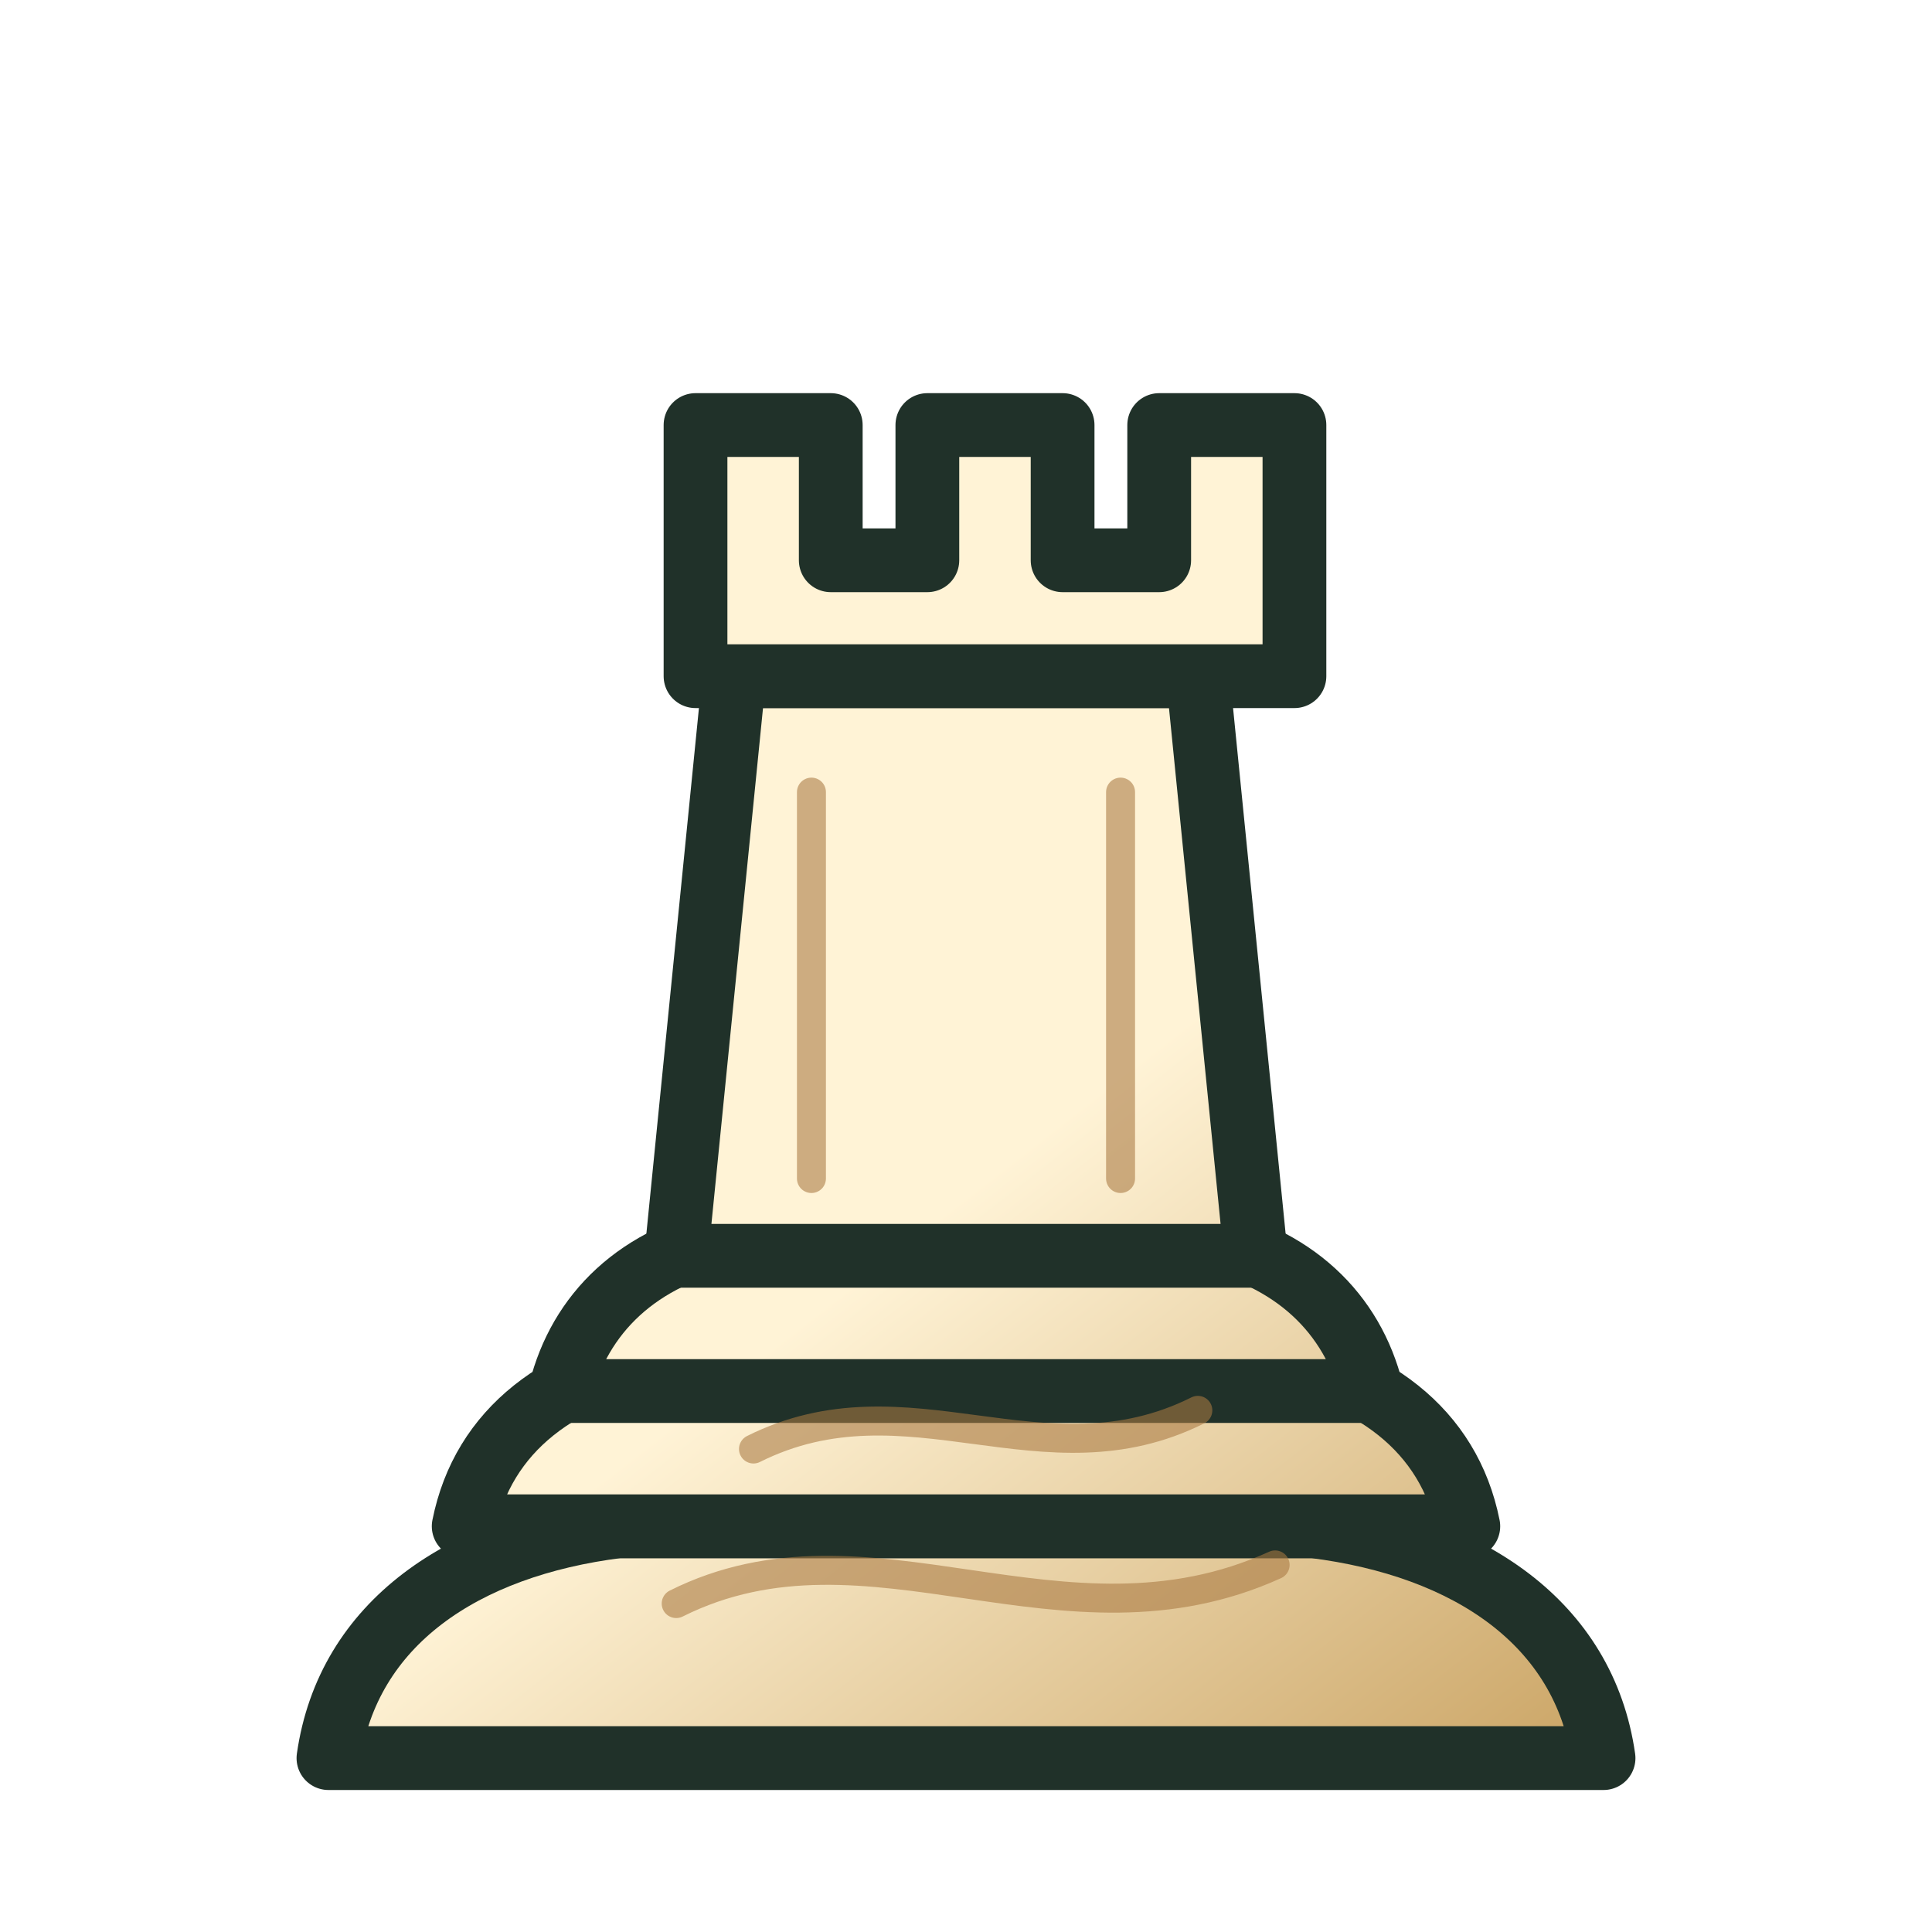
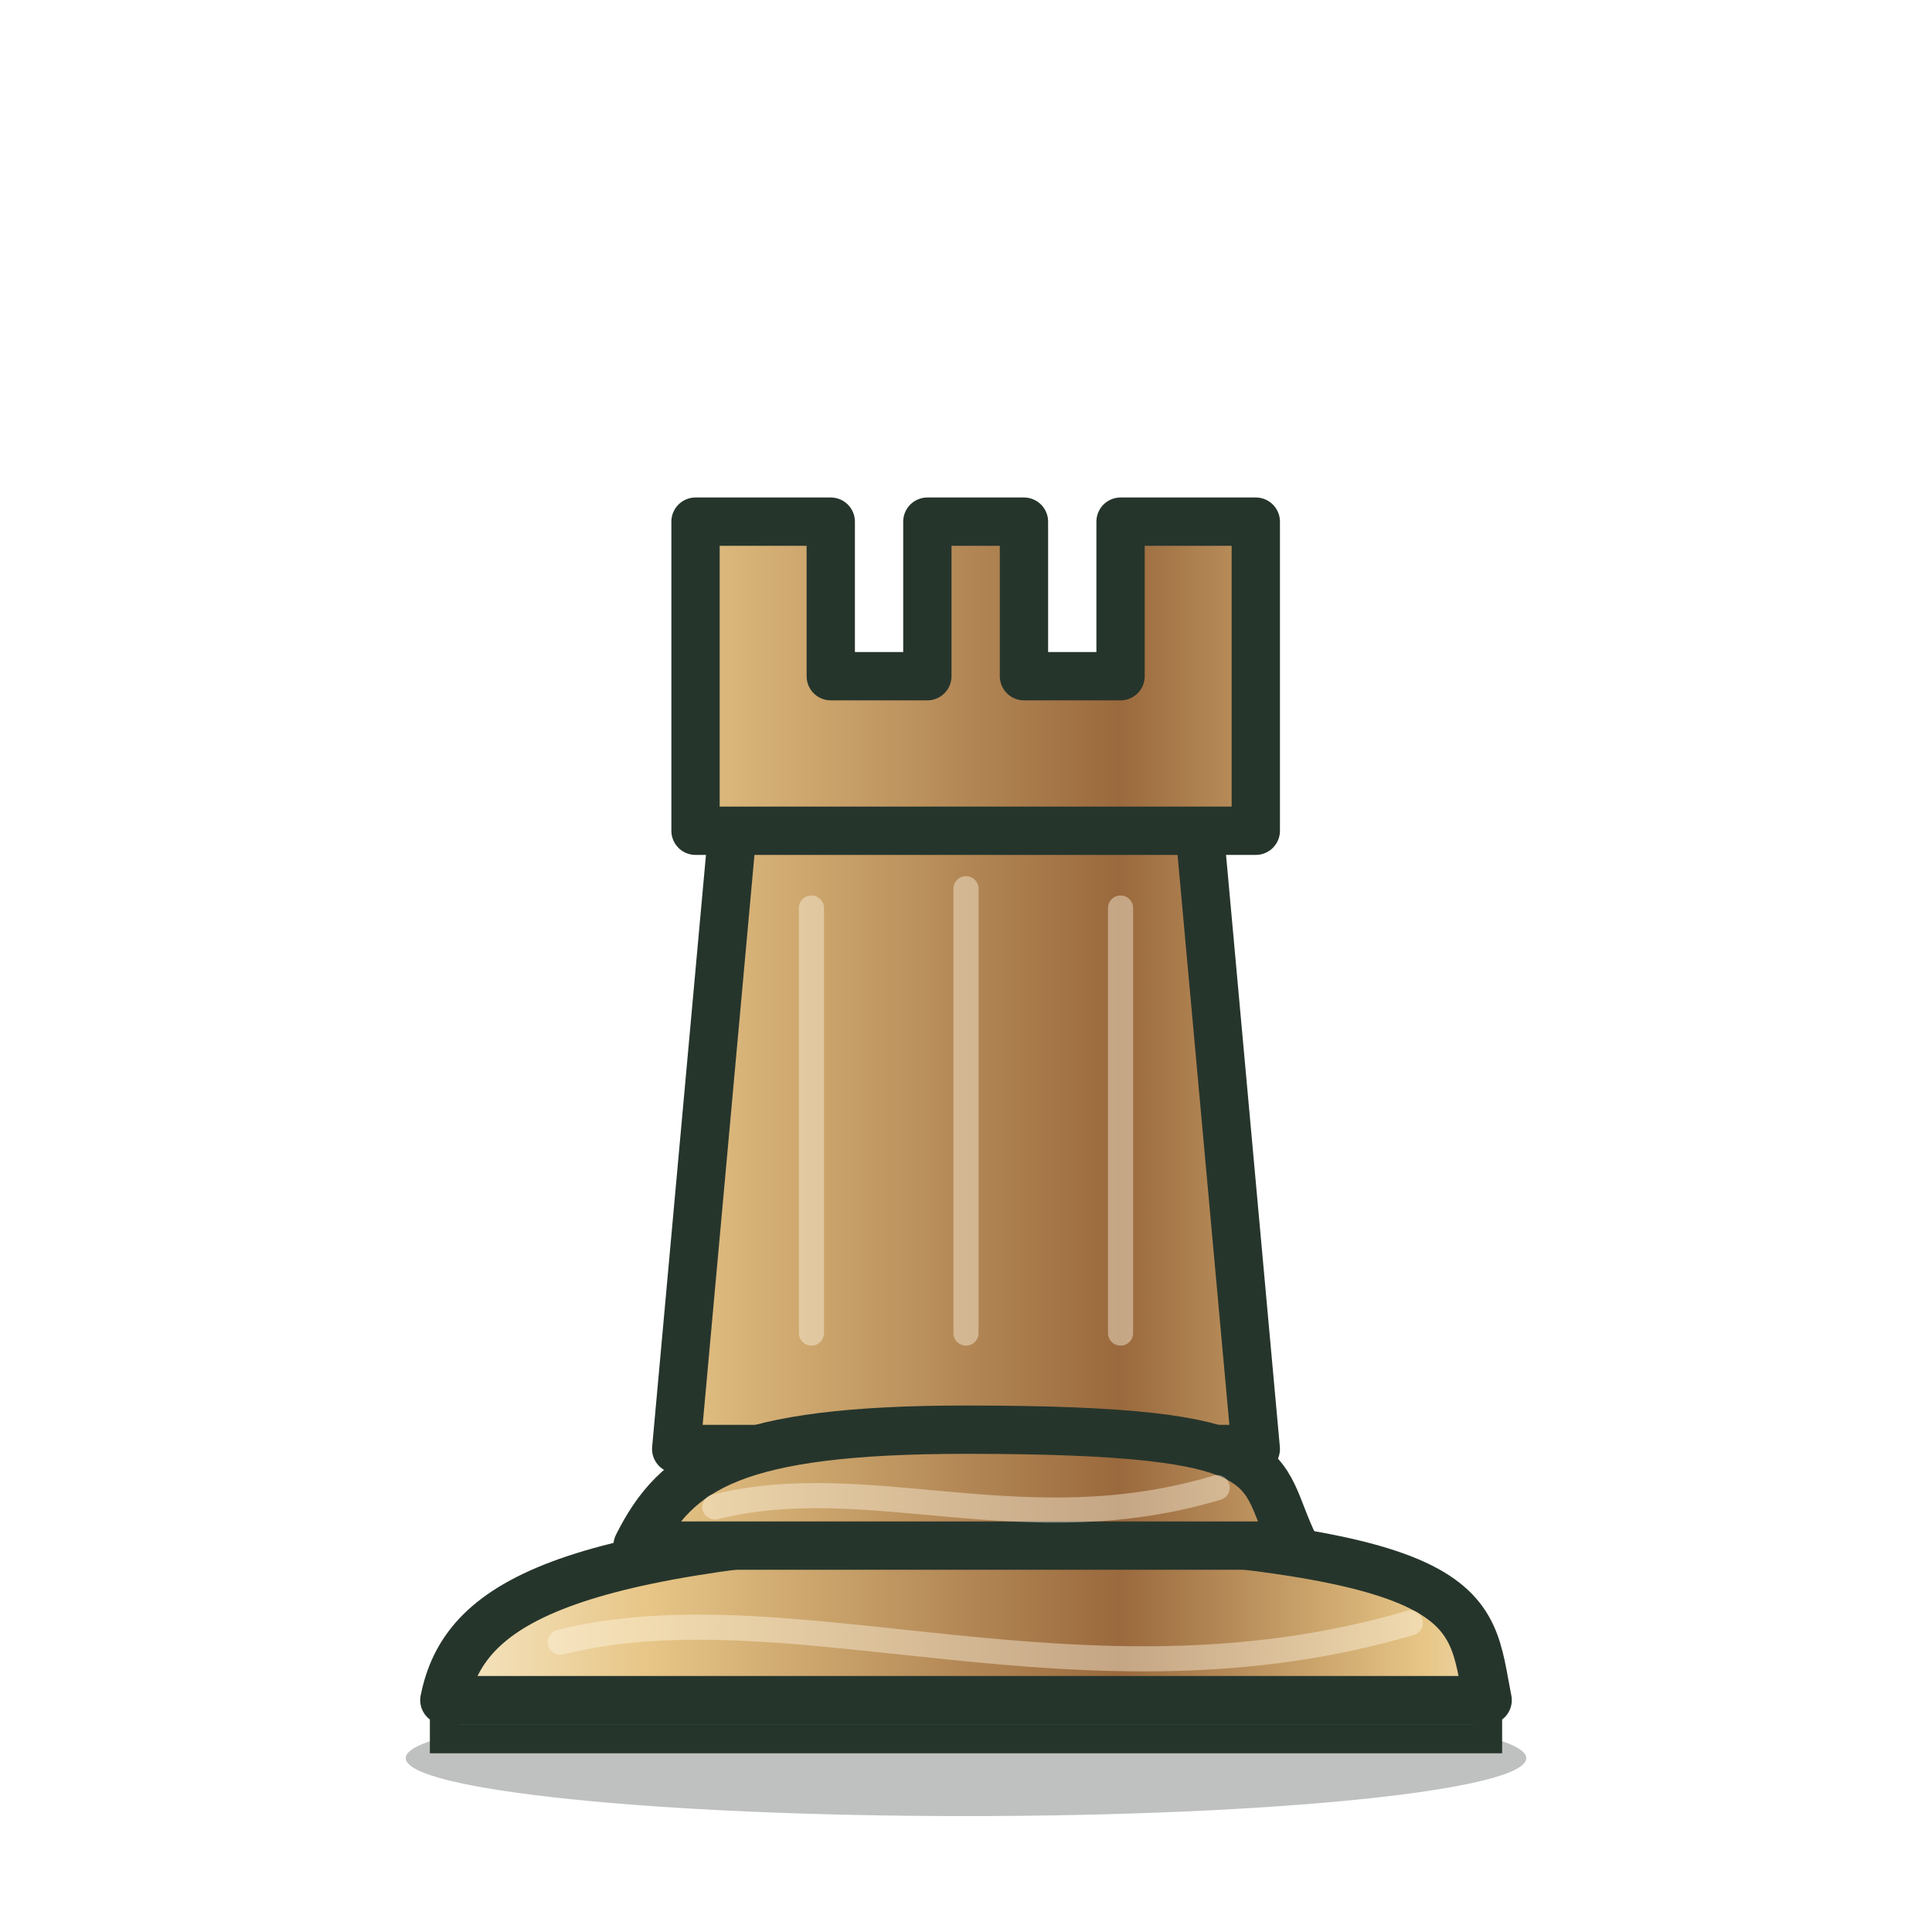
- <svg xmlns="http://www.w3.org/2000/svg" viewBox="0 0 100 100" role="img" aria-label="pieza clara de ajedrez">
+ <svg xmlns="http://www.w3.org/2000/svg" viewBox="0 0 100 100" role="img" aria-label="blanca r">
  <defs>
-     <linearGradient id="wr-wood" x1="18" y1="15" x2="78" y2="92" gradientUnits="userSpaceOnUse">
-       <stop stop-color="#FFF3D6" />
-       <stop offset=".58" stop-color="#FFF3D6" />
-       <stop offset="1" stop-color="#CDA86A" />
+     <linearGradient id="wr-wood" x1="17" y1="0" x2="83" y2="0" gradientUnits="userSpaceOnUse">
+       <stop stop-color="#FFF9E8" />
+       <stop offset=".25" stop-color="#E7C687" />
+       <stop offset=".62" stop-color="#9A693D" />
+       <stop offset=".86" stop-color="#E7C687" />
+       <stop offset="1" stop-color="#FFF9E8" />
    </linearGradient>
-     <style>.body{fill:url(#wr-wood);stroke:#203129;stroke-width:3.3;stroke-linejoin:round;stroke-linecap:round}.edge{stroke:#203129;stroke-width:4;stroke-linecap:round;stroke-linejoin:round}.grain{stroke:#A97842;stroke-width:1.5;opacity:.58;stroke-linecap:round}</style>
+     <radialGradient id="wr-head" cx="30%" cy="20%" r="75%">
+       <stop stop-color="#FFF9E8" />
+       <stop offset=".55" stop-color="#E7C687" />
+       <stop offset="1" stop-color="#9A693D" />
+     </radialGradient>
+     <style>.wood{fill:url(#wr-wood)}.head{fill:url(#wr-head)}.edge{stroke:#26352C;stroke-width:2.5;stroke-linejoin:round;stroke-linecap:round}.grain{fill:none;stroke:#FFF9E8;stroke-width:1.3;stroke-linecap:round;opacity:.42}.felt{fill:#2E6B52;stroke:#26352C;stroke-width:1.5}.cross{stroke:#26352C;stroke-width:4}.cut{stroke:#26352C;stroke-width:3}</style>
  </defs>
-   <g class="body">
-     <path d="M17 91c1-7 7-11 15-12h36c8 1 14 5 15 12H17Z" />
-     <path d="M24 79c1-5 5-8 11-9h30c6 1 10 4 11 9H24Z" />
-     <path d="M29 72c1-4 4-7 9-8h24c5 1 8 4 9 8H29Z" />
-     <path d="M35 65 38 35h24l3 30H35Z" />
-     <path d="M36 35v-13h7v7h5v-7h7v7h5v-7h7v13H36Z" />
-     <path d="M42 41v20m16-20v20" fill="none" class="grain" />
-     <path d="M35 83c10-5 20 3 31-2M39 75c8-4 15 2 23-2" fill="none" class="grain" />
-   </g>
+   <path class="wood edge" d="M35 75 38 42h24l3 33H35z" />
+   <path class="wood edge" d="M36 43V27h7v8h5v-8h5v8h5v-8h7v16H36z" />
+   <path d="M42 47v22m8-23v23m8-22v22" class="grain" />
+   <ellipse cx="50" cy="91" rx="29" ry="3" fill="#142018" opacity=".28" />
+   <path class="felt" d="M23 87c2-5 7-7 54 0v3H23z" />
+   <path class="wood edge" d="M23 88c1-5 6-8 27 -9h0c27 1 26 4 27 9H23z" />
+   <path class="wood edge" d="M33 80c2-4 5-6 17 -6h0c17 0 15 2 17 6H33z" />
+   <path d="M29 85c12-3 27 4 44 -1M37 78c8-2 16 2 26 -1" class="grain" />
</svg>
